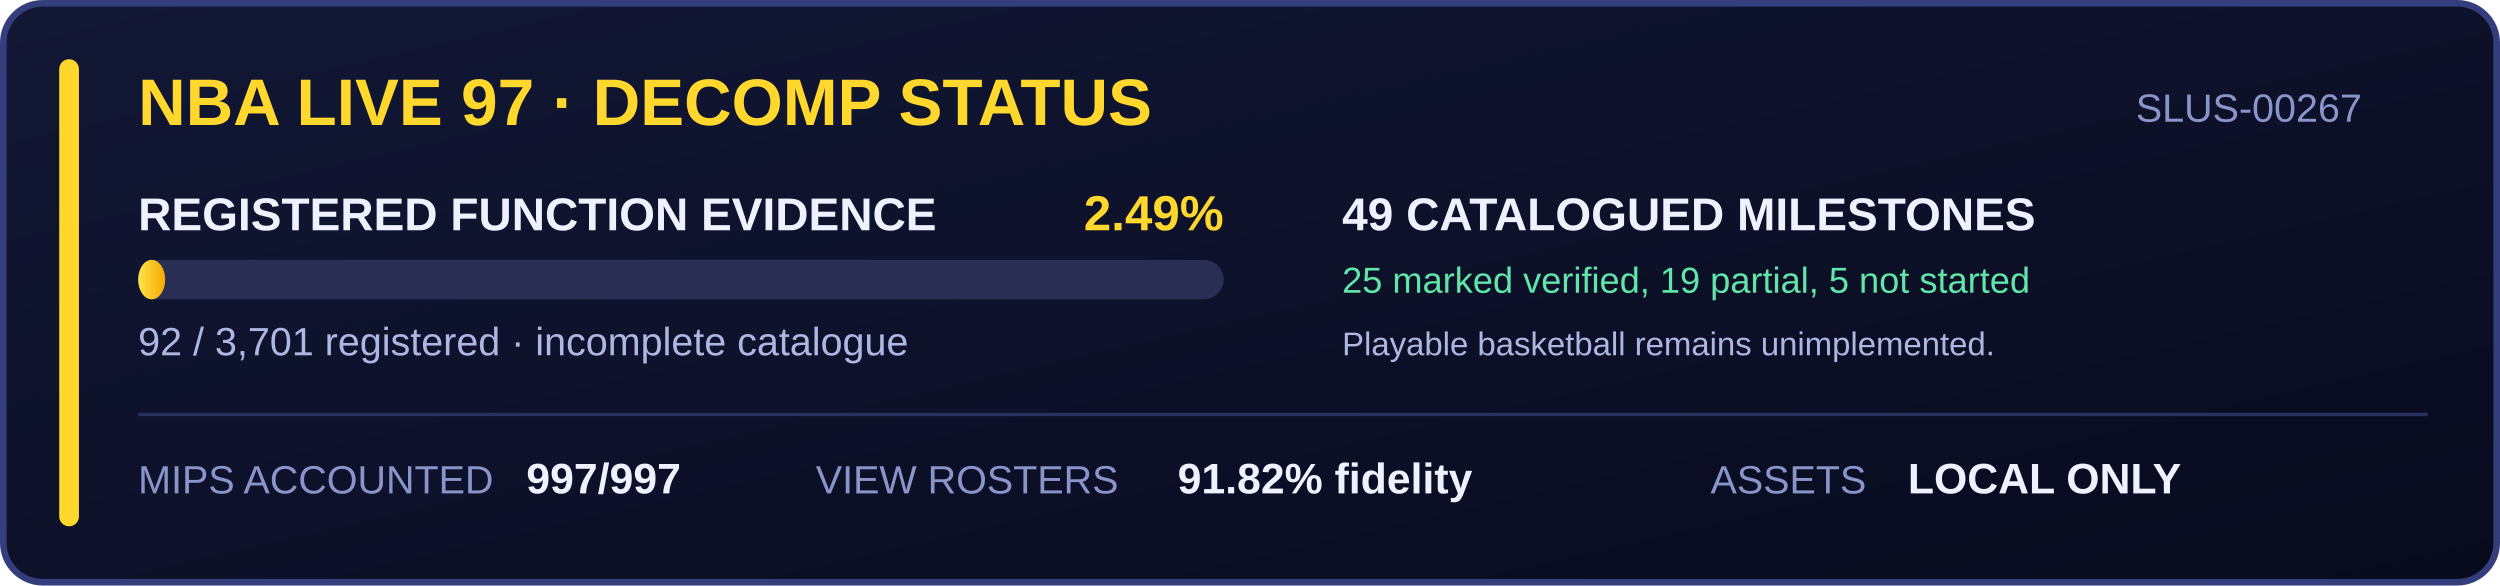
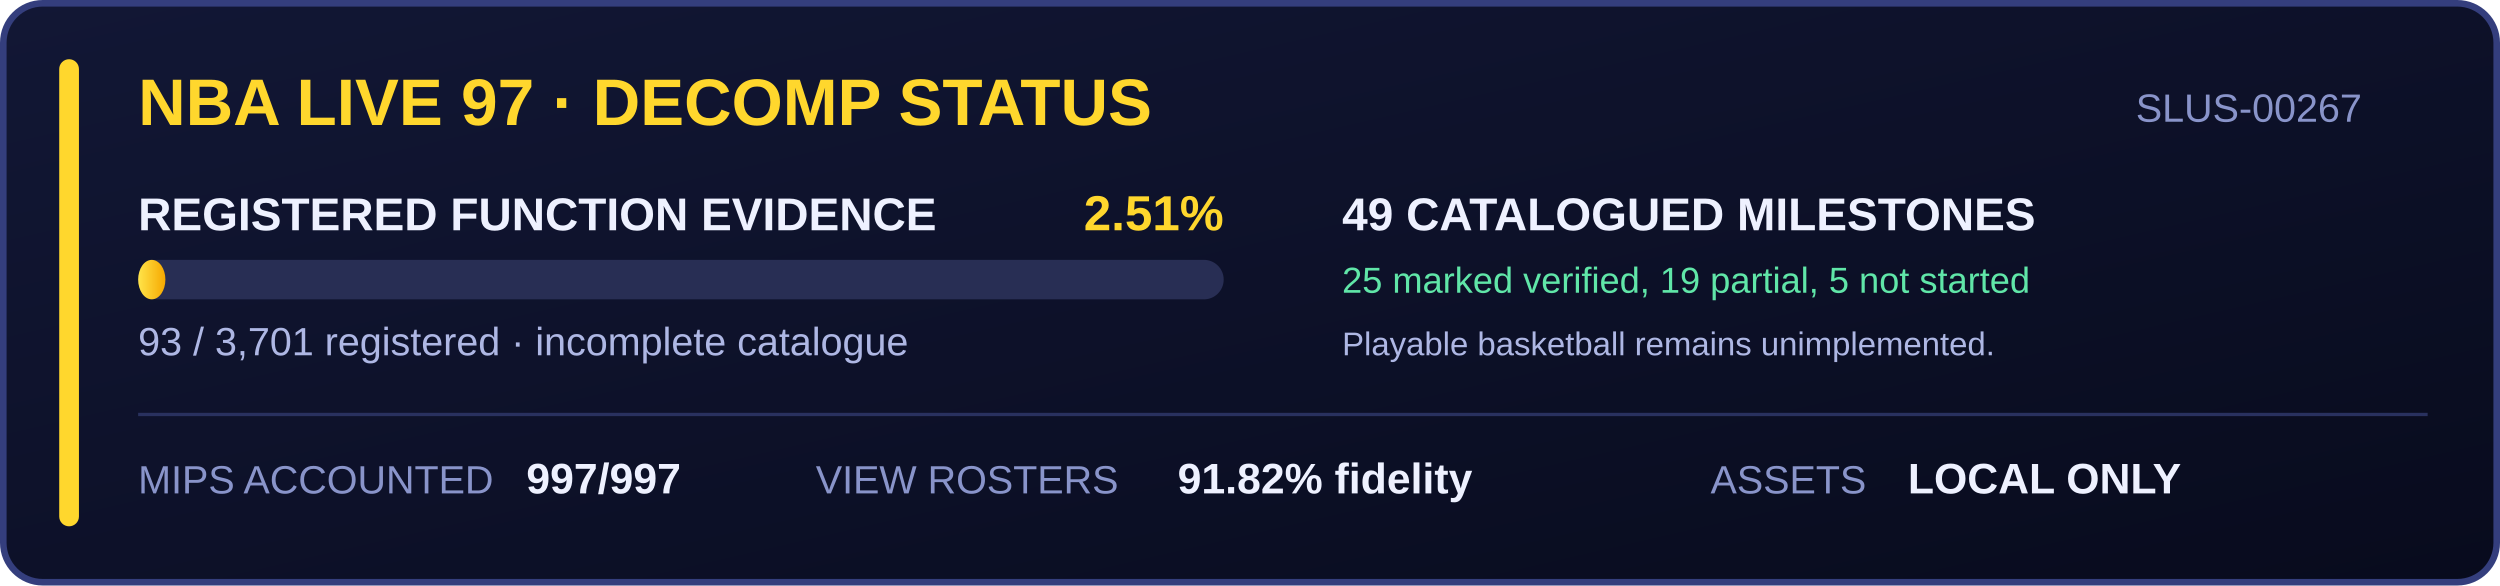
<svg xmlns="http://www.w3.org/2000/svg" width="760" height="178" viewBox="0 0 760 178" role="img" aria-labelledby="title desc">
  <defs>
    <linearGradient id="panel" x1="0" y1="0" x2="1" y2="1">
      <stop stop-color="#121735" />
      <stop offset="1" stop-color="#080b1d" />
    </linearGradient>
    <linearGradient id="gold" x1="0" y1="0" x2="1" y2="0">
      <stop stop-color="#ffe44a" />
      <stop offset="1" stop-color="#f6a800" />
    </linearGradient>
  </defs>
  <rect x="1" y="1" width="758" height="176" rx="12" fill="url(#panel)" stroke="#343e7d" stroke-width="2" />
  <rect x="18" y="18" width="6" height="142" rx="3" fill="#ffd72d" />
  <g font-family="Segoe UI, Arial, sans-serif">
    <text x="42" y="38" fill="#ffd72d" font-size="20" font-weight="700">NBA LIVE 97 · DECOMP STATUS</text>
    <text x="718" y="37" fill="#8994ca" font-size="12" text-anchor="end">SLUS-00267</text>
    <text x="42" y="70" fill="#eef1ff" font-size="14" font-weight="600">REGISTERED FUNCTION EVIDENCE</text>
-     <text x="372" y="70" fill="#ffd72d" font-size="15" font-weight="700" text-anchor="end">2.49%</text>
+     <text x="372" y="70" fill="#ffd72d" font-size="15" font-weight="700" text-anchor="end">2.51%</text>
    <rect x="42" y="79" width="330" height="12" rx="6" fill="#282e54" />
-     <rect x="42" y="79" width="8.22" height="12" rx="6" fill="url(#gold)" />
-     <text x="42" y="108" fill="#aeb7e4" font-size="12">92 / 3,701 registered · incomplete catalogue</text>
+     <rect x="42" y="79" width="8.28" height="12" rx="6" fill="url(#gold)" />
+     <text x="42" y="108" fill="#aeb7e4" font-size="12">93 / 3,701 registered · incomplete catalogue</text>
    <text x="408" y="70" fill="#eef1ff" font-size="14" font-weight="600">49 CATALOGUED MILESTONES</text>
    <text x="408" y="89" fill="#60e6a8" font-size="11">25 marked verified, 19 partial, 5 not started</text>
    <text x="408" y="108" fill="#aeb7e4" font-size="10">Playable basketball remains unimplemented.</text>
    <line x1="42" y1="126" x2="738" y2="126" stroke="#29315f" />
    <text x="42" y="150" fill="#8994ca" font-size="12">MIPS ACCOUNTED</text>
    <text x="160" y="150" fill="#eef1ff" font-size="13" font-weight="700">997/997</text>
    <text x="248" y="150" fill="#8994ca" font-size="12">VIEW ROSTERS</text>
    <text x="358" y="150" fill="#eef1ff" font-size="13" font-weight="700">91.82% fidelity</text>
    <text x="520" y="150" fill="#8994ca" font-size="12">ASSETS</text>
    <text x="580" y="150" fill="#eef1ff" font-size="13" font-weight="700">LOCAL ONLY</text>
  </g>
</svg>
